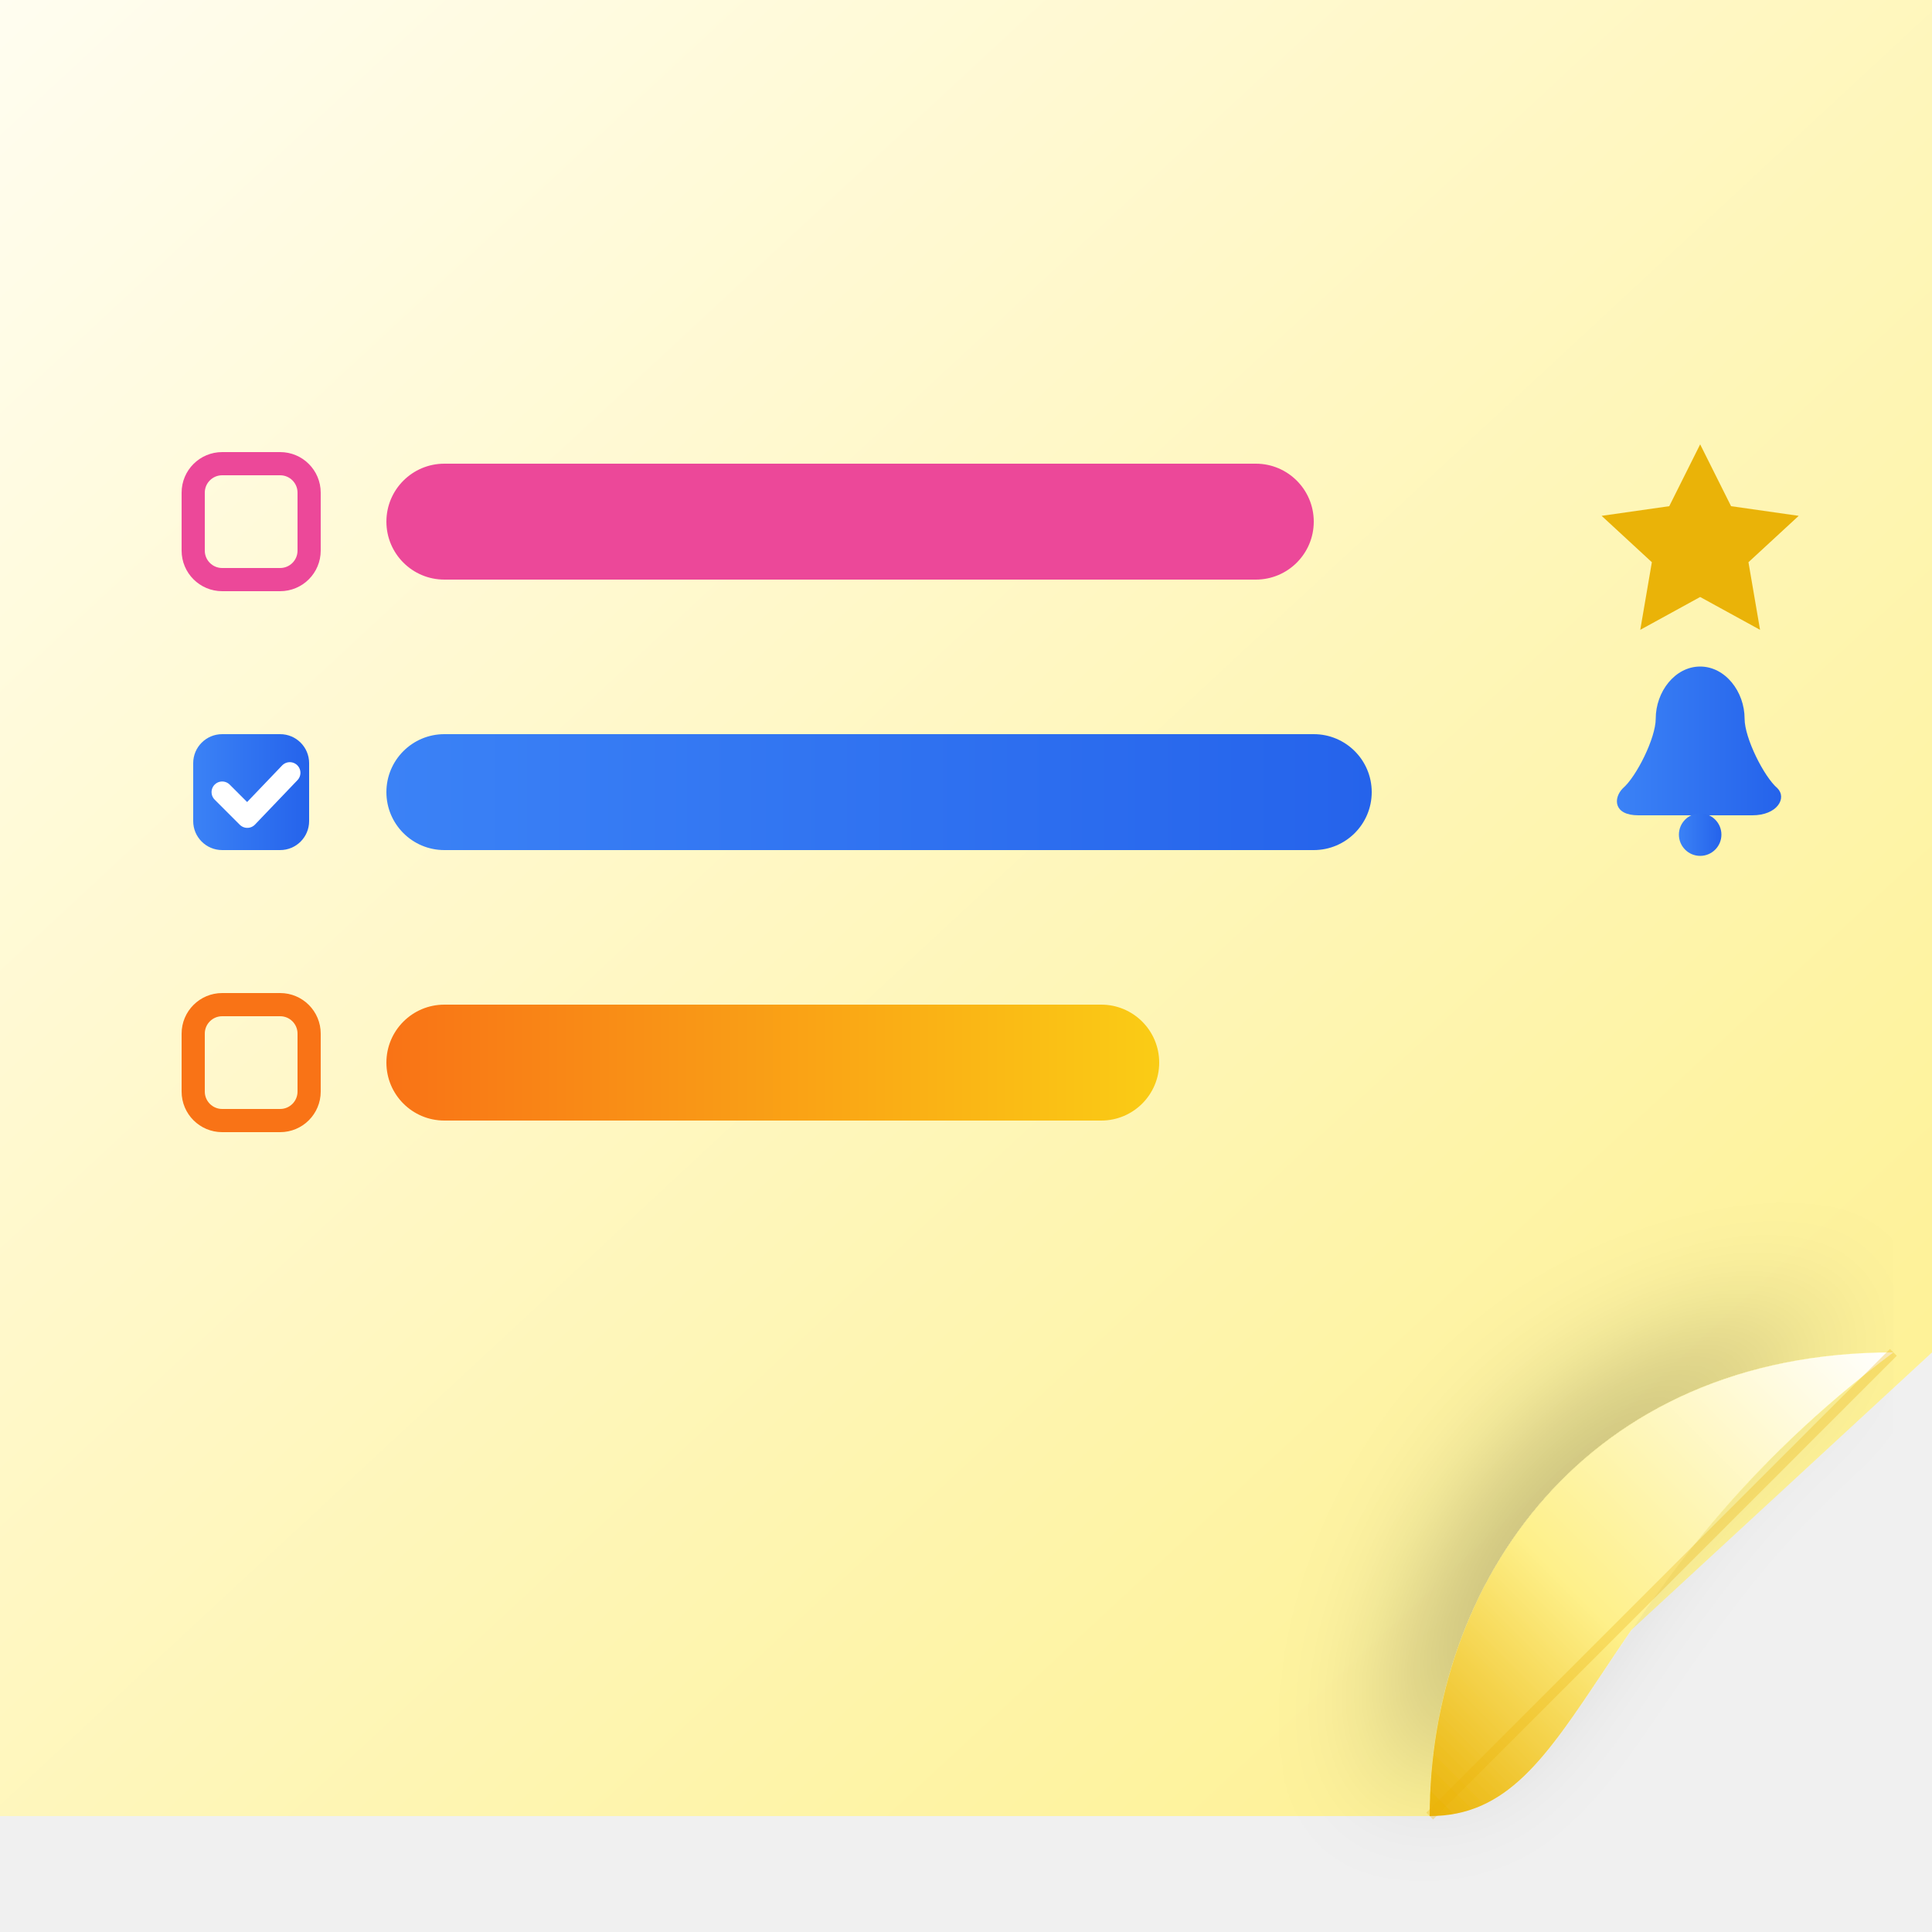
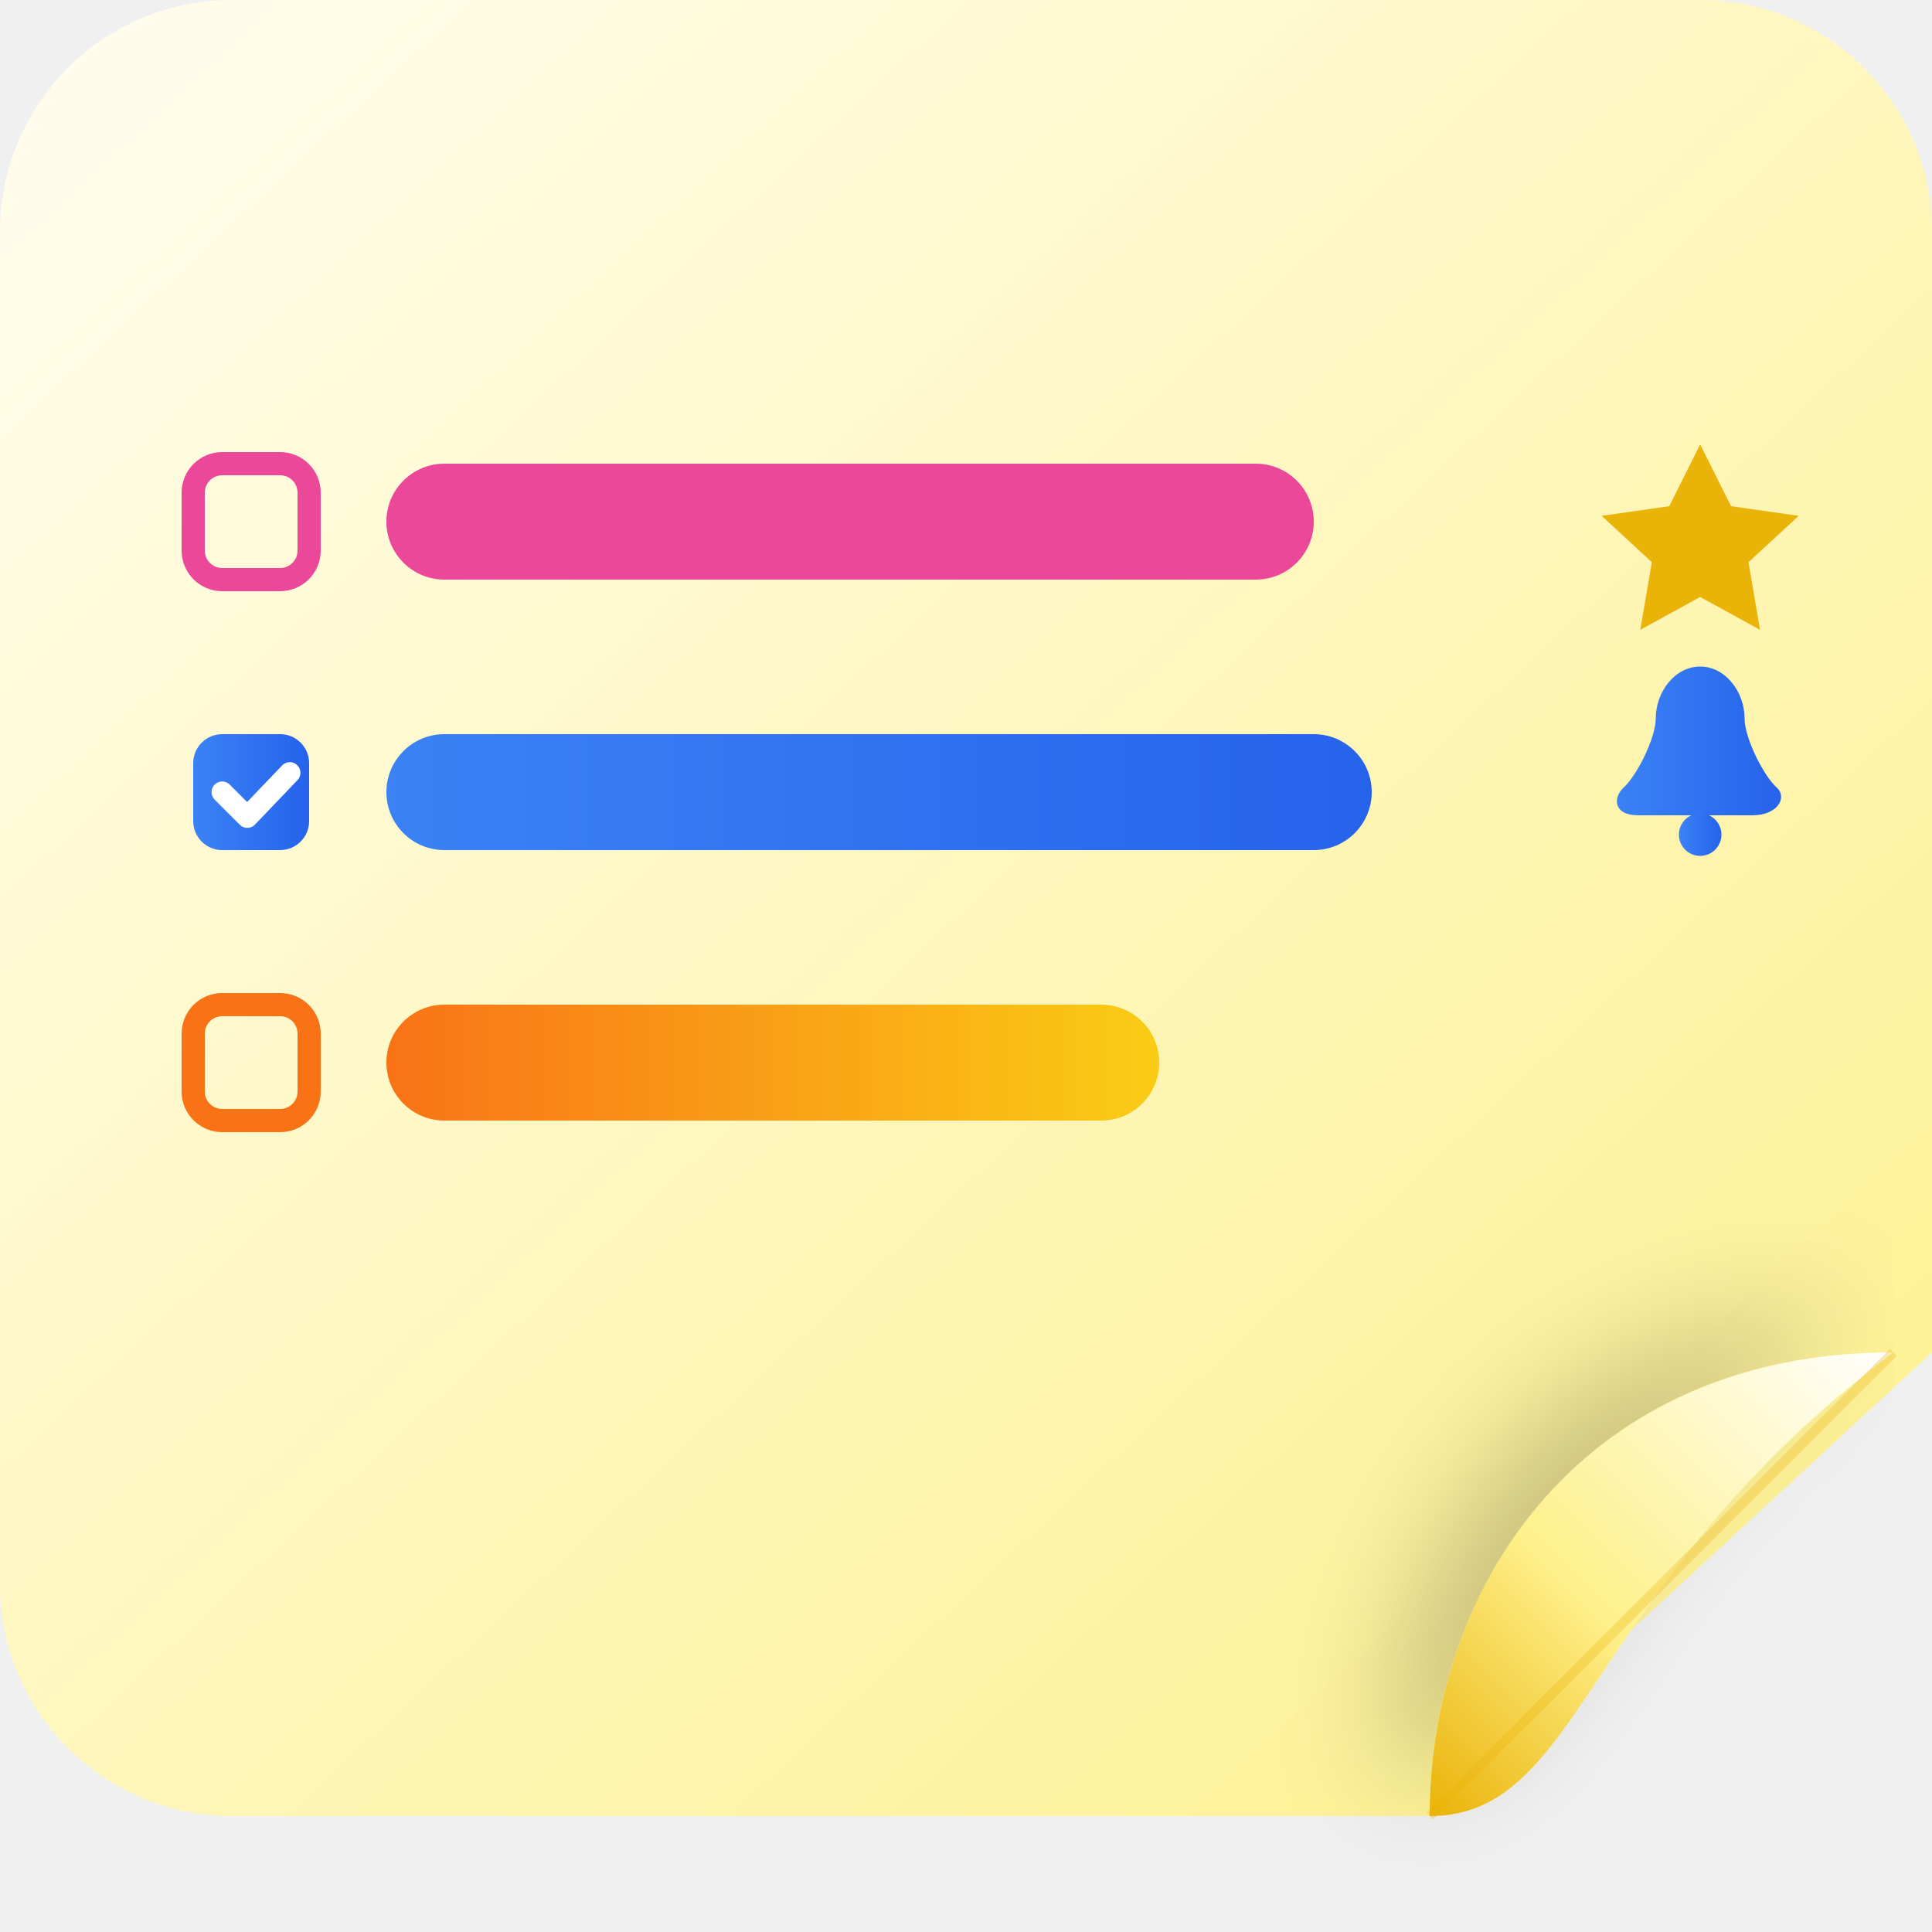
<svg xmlns="http://www.w3.org/2000/svg" viewBox="0 0 100 100" fill="none">
  <defs>
    <linearGradient id="paper-bg" x1="0%" y1="0%" x2="100%" y2="100%">
      <stop offset="0%" stop-color="#FFFDF0" />
      <stop offset="100%" stop-color="#FEF08A" />
    </linearGradient>
    <linearGradient id="curl-bg" x1="0%" y1="100%" x2="100%" y2="0%">
      <stop offset="0%" stop-color="#EAB308" />
      <stop offset="40%" stop-color="#FEF08A" />
      <stop offset="100%" stop-color="#FFFFFF" />
    </linearGradient>
    <linearGradient id="pill-blue" x1="0%" y1="0%" x2="100%" y2="0%">
      <stop offset="0%" stop-color="#3B82F6" />
      <stop offset="100%" stop-color="#2563EB" />
    </linearGradient>
    <linearGradient id="pill-yellow" x1="0%" y1="0%" x2="100%" y2="0%">
      <stop offset="0%" stop-color="#F97316" />
      <stop offset="100%" stop-color="#FACC15" />
    </linearGradient>
    <filter id="paper-shadow" x="-15%" y="-15%" width="135%" height="135%">
      <feDropShadow dx="0" dy="4" stdDeviation="4.5" flood-color="#000000" flood-opacity="0.15" />
    </filter>
    <filter id="curl-shadow" x="-35%" y="-35%" width="170%" height="170%">
      <feDropShadow dx="-2" dy="-2" stdDeviation="3" flood-color="#000000" flood-opacity="0.22" />
    </filter>
  </defs>
  <g>
-     <path d="M0 0 H100 V70 L74 94 H0 Z" fill="url(#paper-bg)" />
+     <path d="M0 12 C0 5.373 5.373 0 12 0 H88 C94.627 0 100 5.373 100 12 V70 L74 94 H12 C5.373 94 0 88.627 0 82 V12 Z" fill="url(#paper-bg)" />
    <rect x="10" y="24" width="6" height="6" rx="1.5" stroke="#EC4899" stroke-width="1.2" fill="none" />
    <rect x="20" y="24" width="48" height="6" rx="3" fill="#EC4899" />
    <path d="M88.0 23 L89.6 26.2 L93.1 26.7 L90.5 29.1 L91.1 32.6 L88.0 30.9 L84.9 32.6 L85.5 29.1 L82.9 26.7 L86.4 26.2 Z" fill="#EAB308" />
    <rect x="10" y="38" width="6" height="6" rx="1.5" fill="url(#pill-blue)" />
    <path d="M11.5 41 L12.8 42.3 L15 40" stroke="#FFFFFF" stroke-width="1.1" stroke-linecap="round" stroke-linejoin="round" />
    <rect x="20" y="38" width="51" height="6" rx="3" fill="url(#pill-blue)" />
    <path d="M88.0 34.5 C86.7 34.5 85.7 35.8 85.7 37.2 C85.7 38.2 84.7 40.2 84.0 40.8 C83.5 41.3 83.5 42.2 84.8 42.2 H90.7 C92.0 42.2 92.5 41.3 92.0 40.8 C91.3 40.2 90.3 38.2 90.3 37.2 C90.3 35.8 89.3 34.5 88.0 34.5 Z" fill="url(#pill-blue)" />
    <circle cx="88.0" cy="43.2" r="1.1" fill="url(#pill-blue)" />
    <rect x="10" y="52" width="6" height="6" rx="1.5" stroke="#F97316" stroke-width="1.2" fill="none" />
    <rect x="20" y="52" width="40" height="6" rx="3" fill="url(#pill-yellow)" />
    <path d="M74 94 C74 82 82 70 98 70 C82 82 82 94 74 94 Z" fill="url(#curl-bg)" filter="url(#curl-shadow)" />
    <path d="M74 94 L98 70" stroke="#EAB308" stroke-opacity="0.3" stroke-width="0.5" />
  </g>
</svg>
